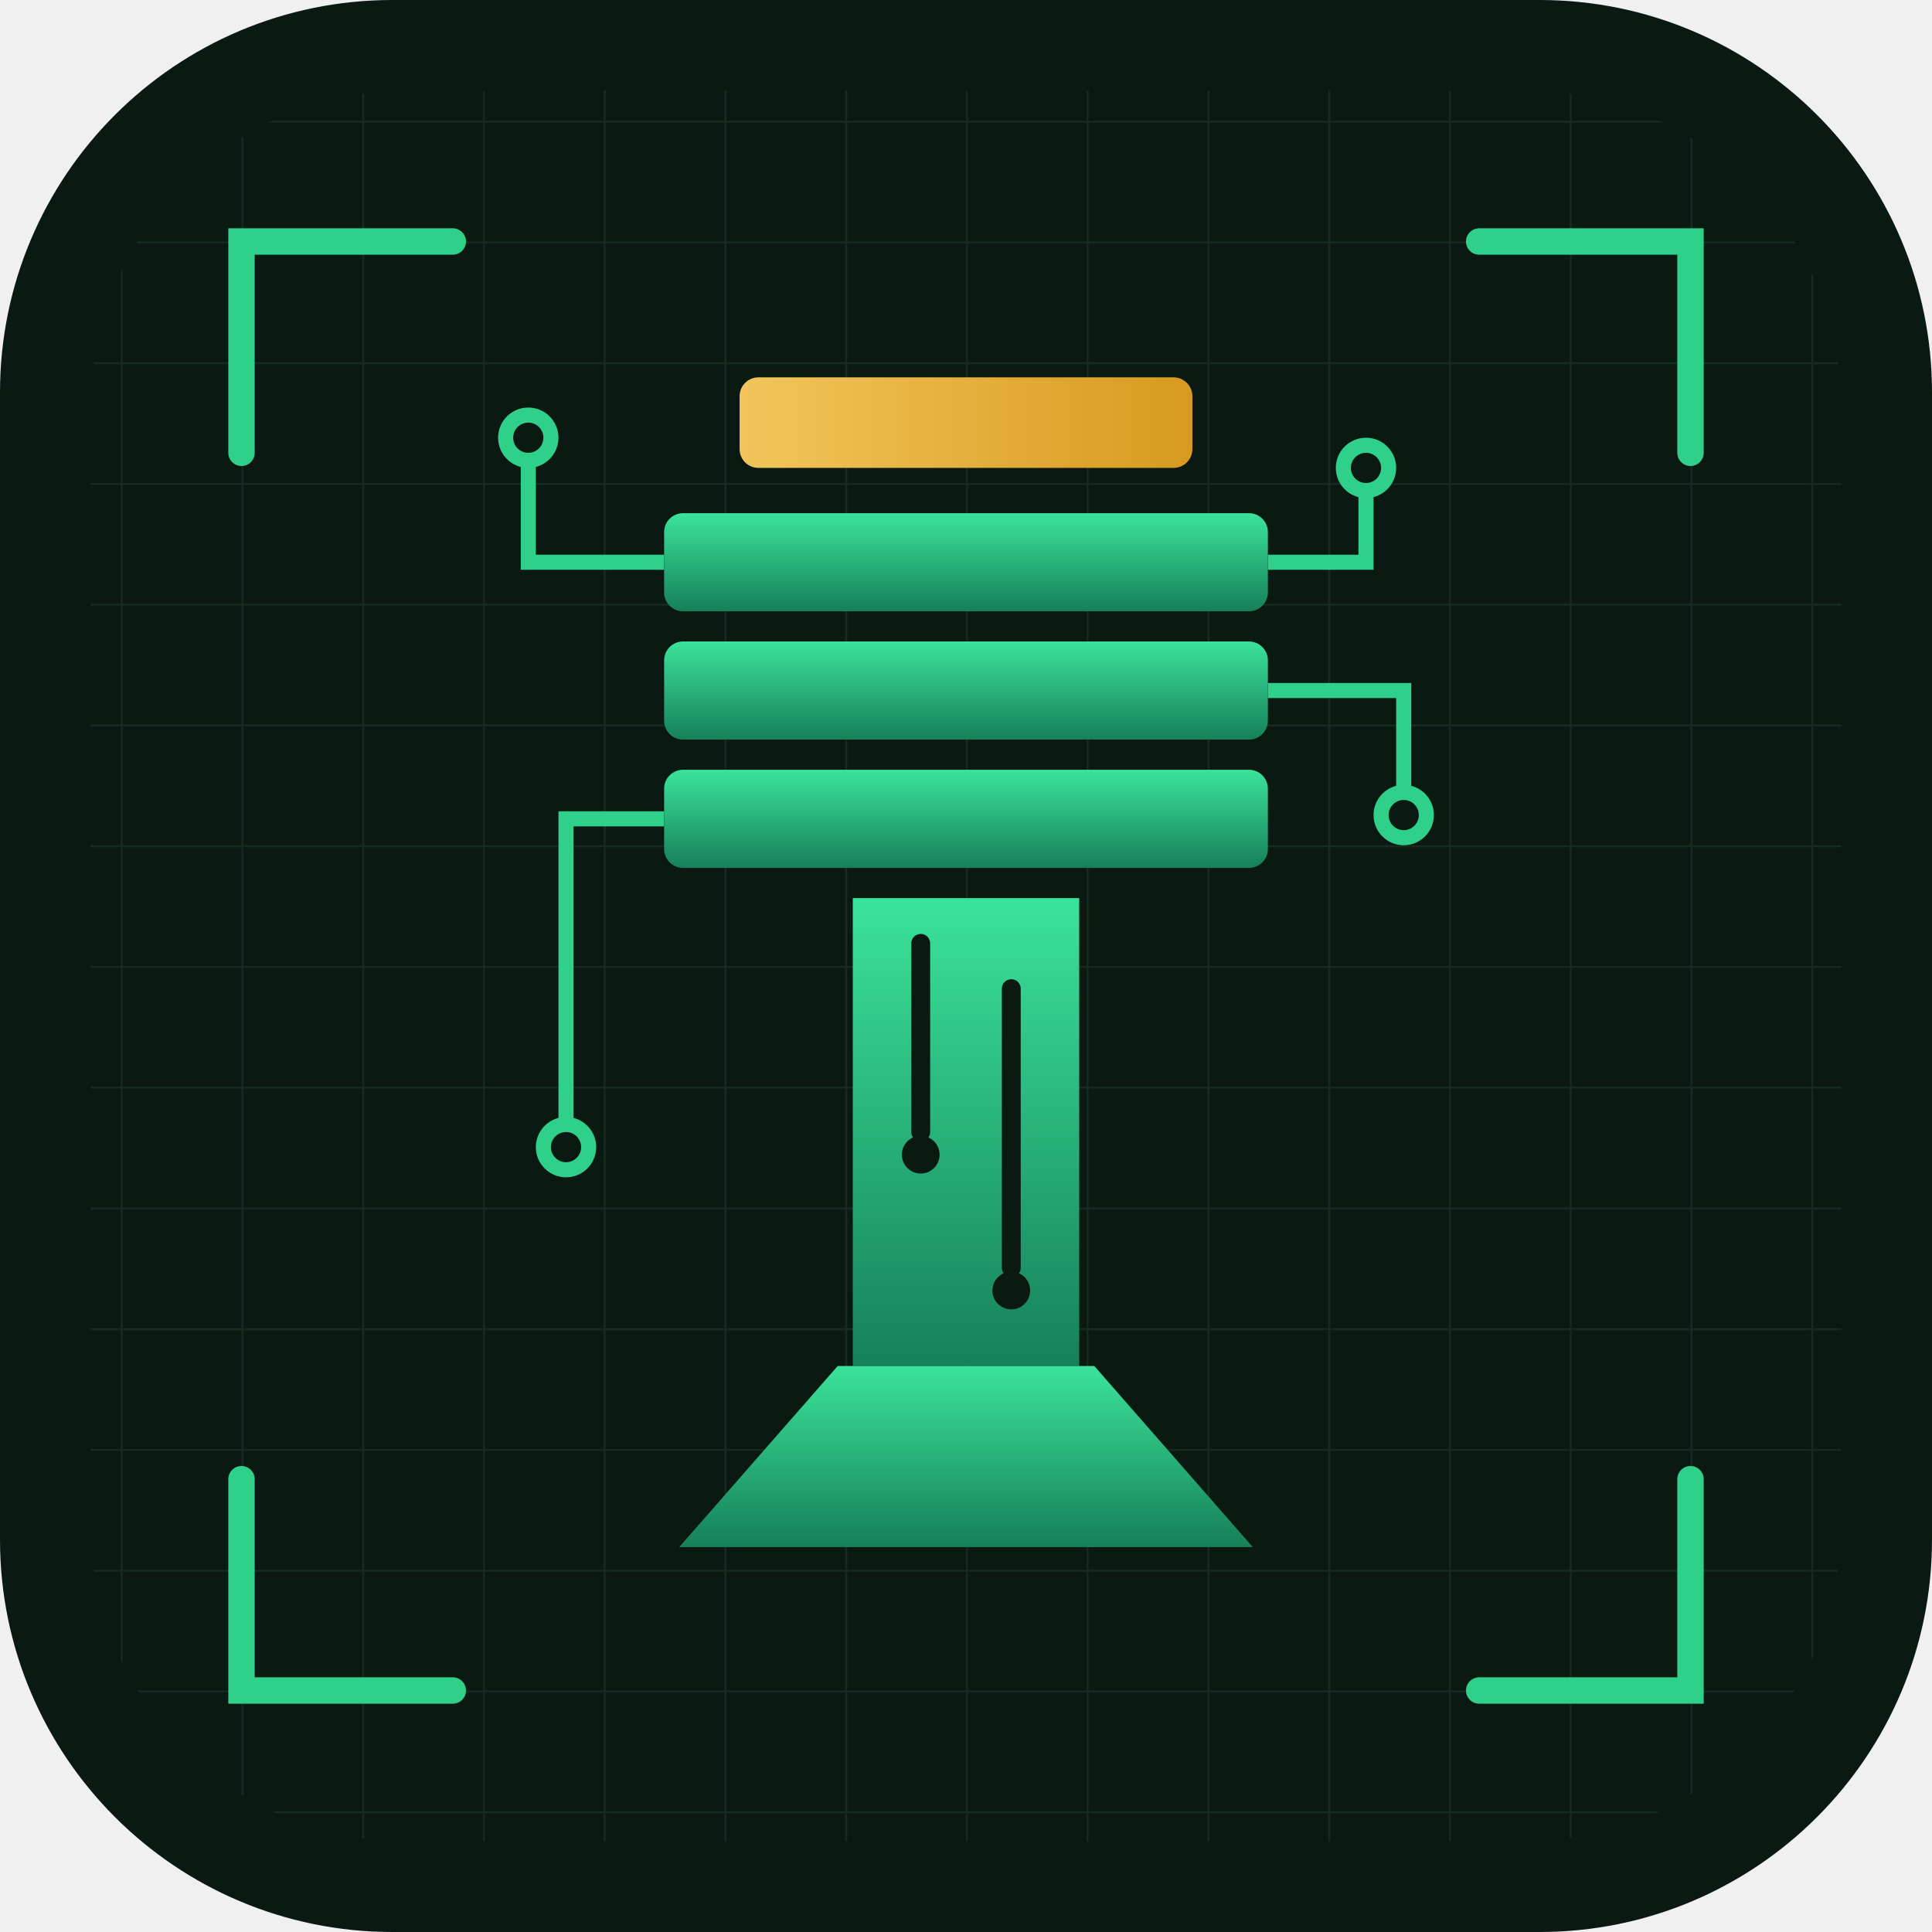
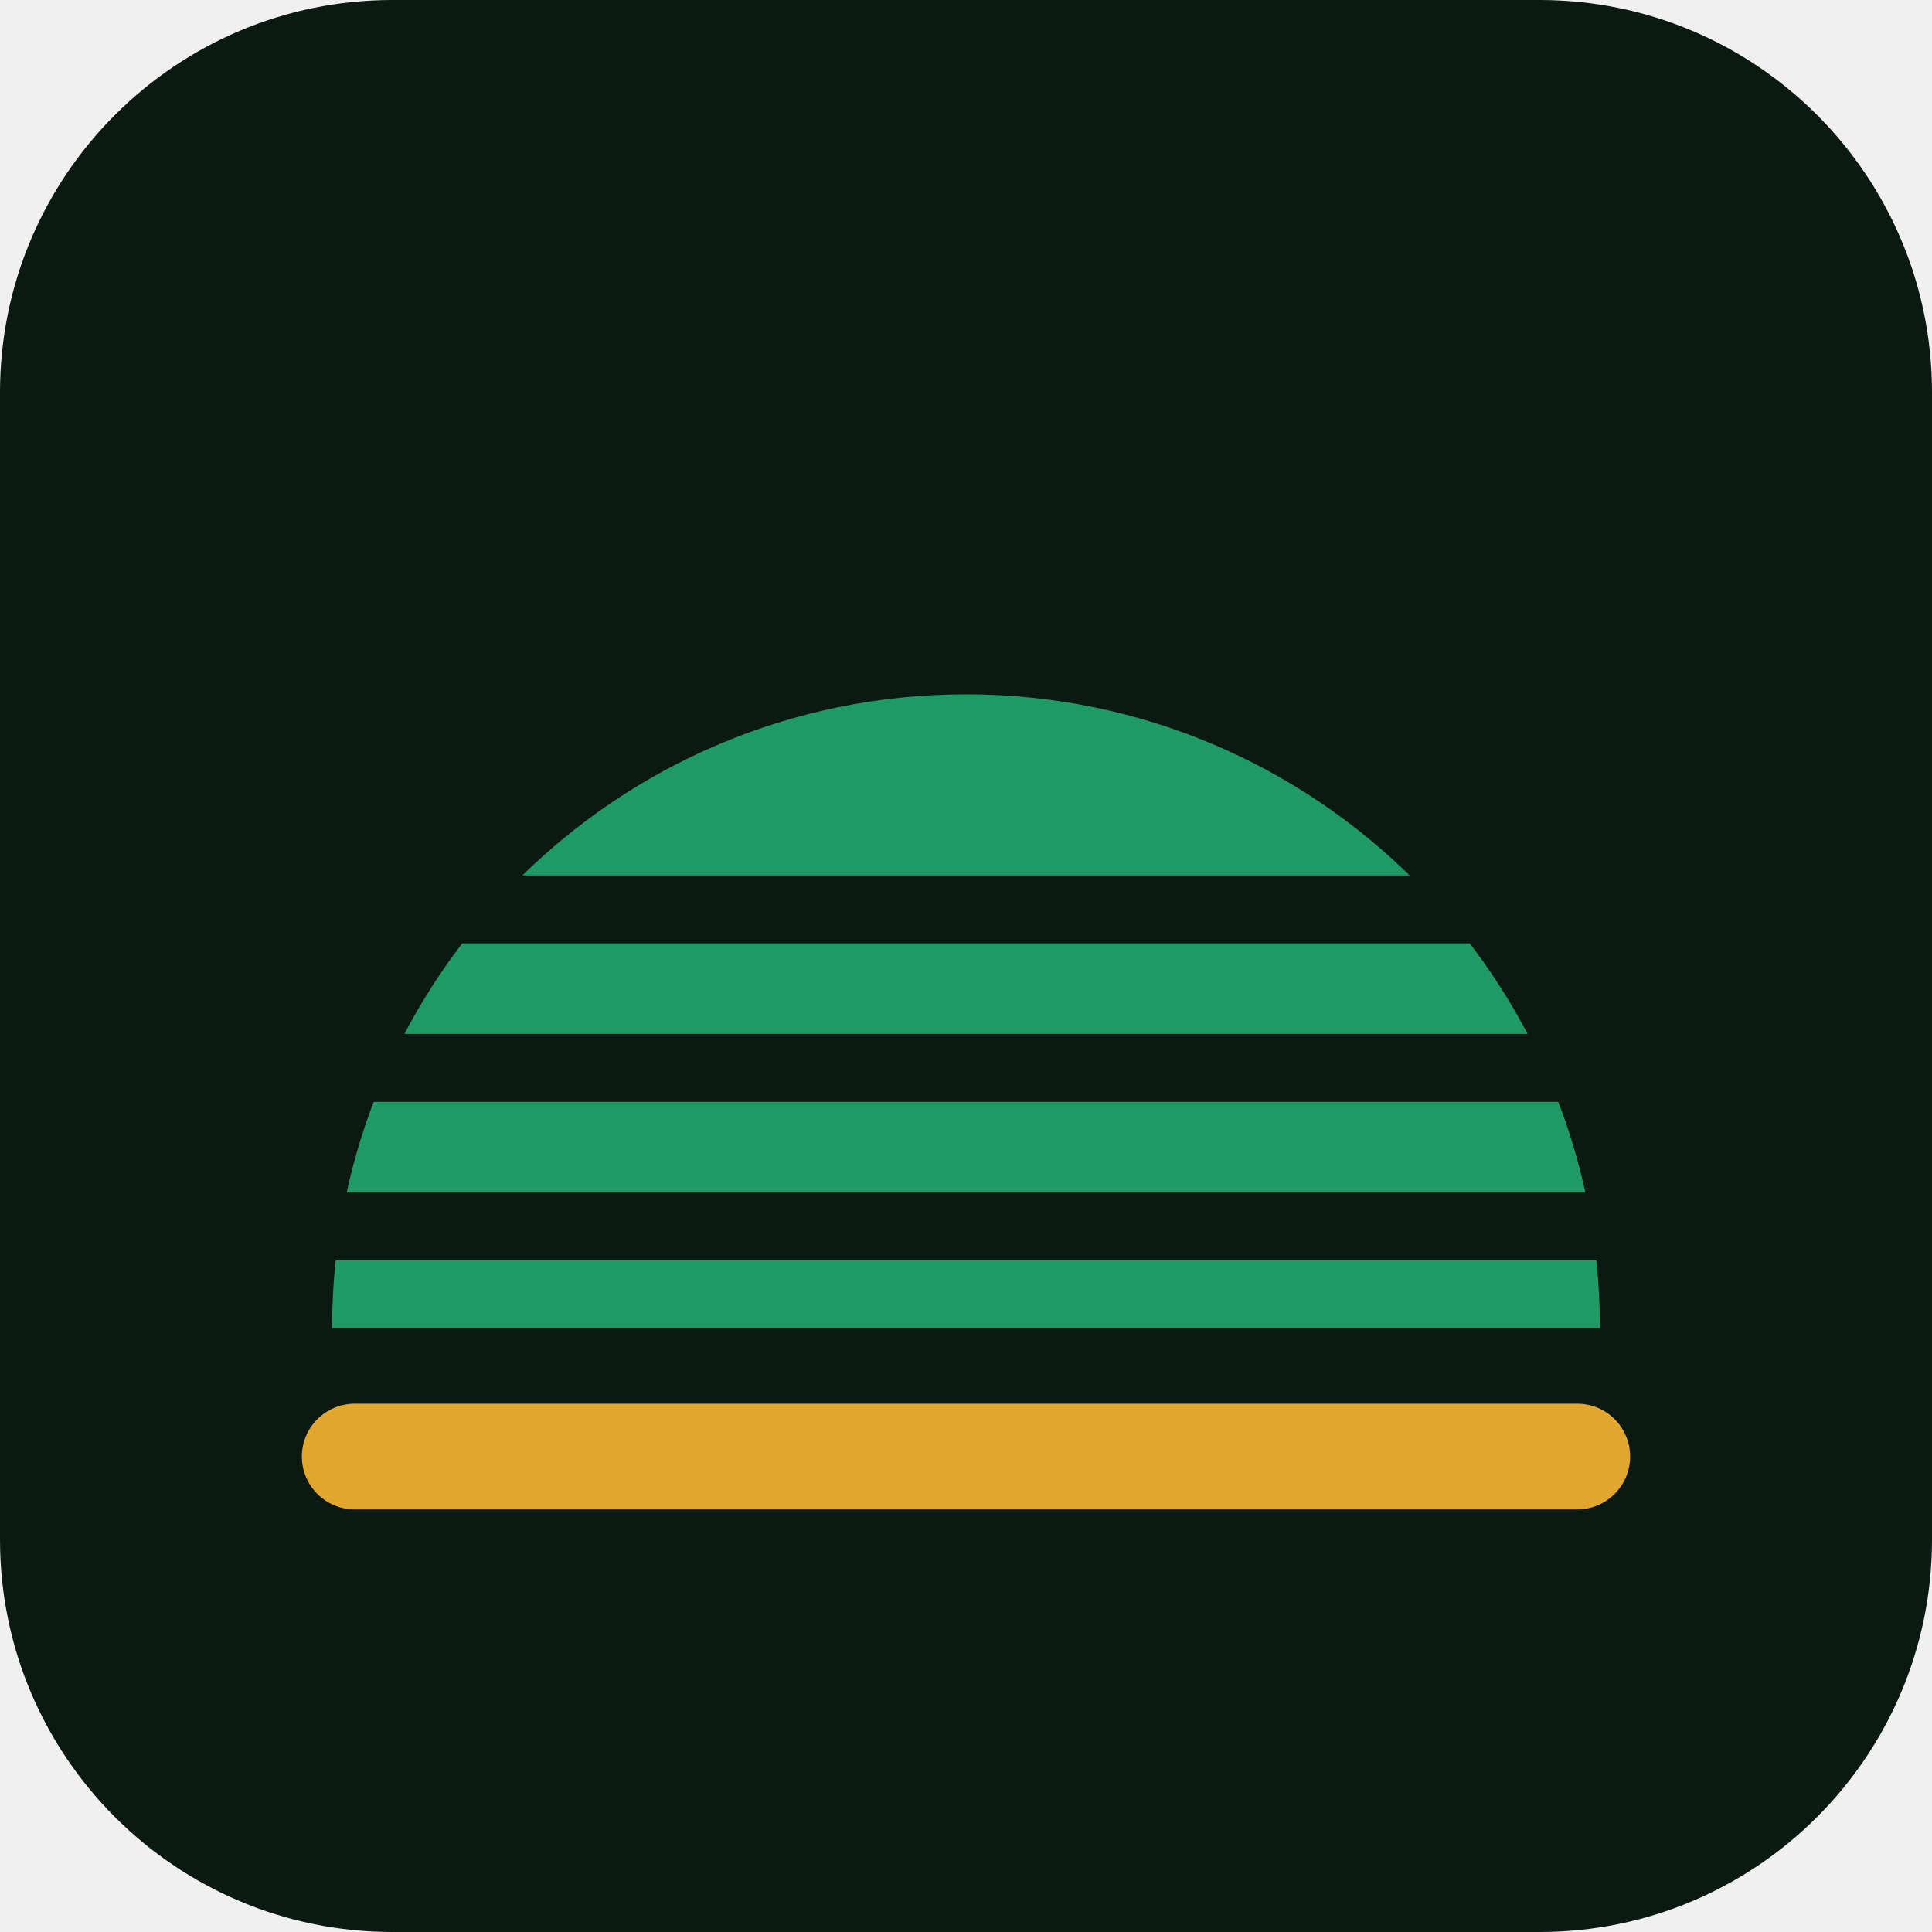
<svg xmlns="http://www.w3.org/2000/svg" width="512" height="512" viewBox="0 0 512 512">
  <defs>
-     <linearGradient id="verde" x1="0" y1="0" x2="0" y2="1">
-       <stop offset="0" stop-color="#3be39a" />
-       <stop offset="1" stop-color="#16805a" />
-     </linearGradient>
-     <linearGradient id="oro" x1="0" y1="0" x2="1" y2="0">
-       <stop offset="0" stop-color="#f2c55c" />
-       <stop offset="1" stop-color="#d79a1e" />
-     </linearGradient>
-     <pattern id="rejilla" width="32" height="32" patternUnits="userSpaceOnUse">
-       <path d="M32 0H0V32" fill="none" stroke="#1d3a2d" stroke-width="1" />
-     </pattern>
+     <clipPath id="arriba">
+       <rect x="0" y="0" width="512" height="352" />
+     </clipPath>
+     <mask id="rayas">
+       <rect width="512" height="512" fill="white" />
+       <rect x="0" y="232" width="512" height="18" fill="black" />
+       <rect x="0" y="274" width="512" height="18" fill="black" />
+       <rect x="0" y="316" width="512" height="18" fill="black" />
+     </mask>
  </defs>
  <rect width="512" height="512" rx="104" fill="#0b1913" />
-   <rect x="24" y="24" width="464" height="464" rx="84" fill="url(#rejilla)" opacity=".55" />
-   <g fill="none" stroke="#2fd08a" stroke-width="7" stroke-linecap="round">
-     <path d="M64 120V64H120" />
-     <path d="M392 64H448V120" />
-     <path d="M448 392V448H392" />
-     <path d="M120 448H64V392" />
+   <g clip-path="url(#arriba)" mask="url(#rayas)">
+     <circle cx="256" cy="352" r="168" fill="#1f9a64" />
  </g>
-   <g stroke="#2fd08a" stroke-width="4" fill="#0b1913">
-     <path d="M176 149H140V120" fill="none" />
-     <circle cx="140" cy="116" r="6" />
-     <path d="M336 183H372V212" fill="none" />
-     <circle cx="372" cy="216" r="6" />
-     <path d="M176 217H150V300" fill="none" />
-     <circle cx="150" cy="304" r="6" />
-     <path d="M336 149H362V128" fill="none" />
-     <circle cx="362" cy="124" r="6" />
-   </g>
-   <rect x="196" y="100" width="120" height="24" rx="5" fill="url(#oro)" />
-   <g fill="url(#verde)">
-     <rect x="176" y="136" width="160" height="26" rx="5" />
-     <rect x="176" y="170" width="160" height="26" rx="5" />
-     <rect x="176" y="204" width="160" height="26" rx="5" />
-     <rect x="226" y="238" width="60" height="124" />
-     <path d="M222 362H290L332 410H180Z" />
-   </g>
-   <g stroke="#0b1913" stroke-width="5" fill="#0b1913" stroke-linecap="round">
-     <path d="M244 250V300" fill="none" />
-     <circle cx="244" cy="306" r="5" stroke="none" />
-     <path d="M268 262V336" fill="none" />
-     <circle cx="268" cy="342" r="5" stroke="none" />
-   </g>
+   <rect x="80" y="372" width="352" height="28" rx="14" fill="#e2a72e" />
</svg>
